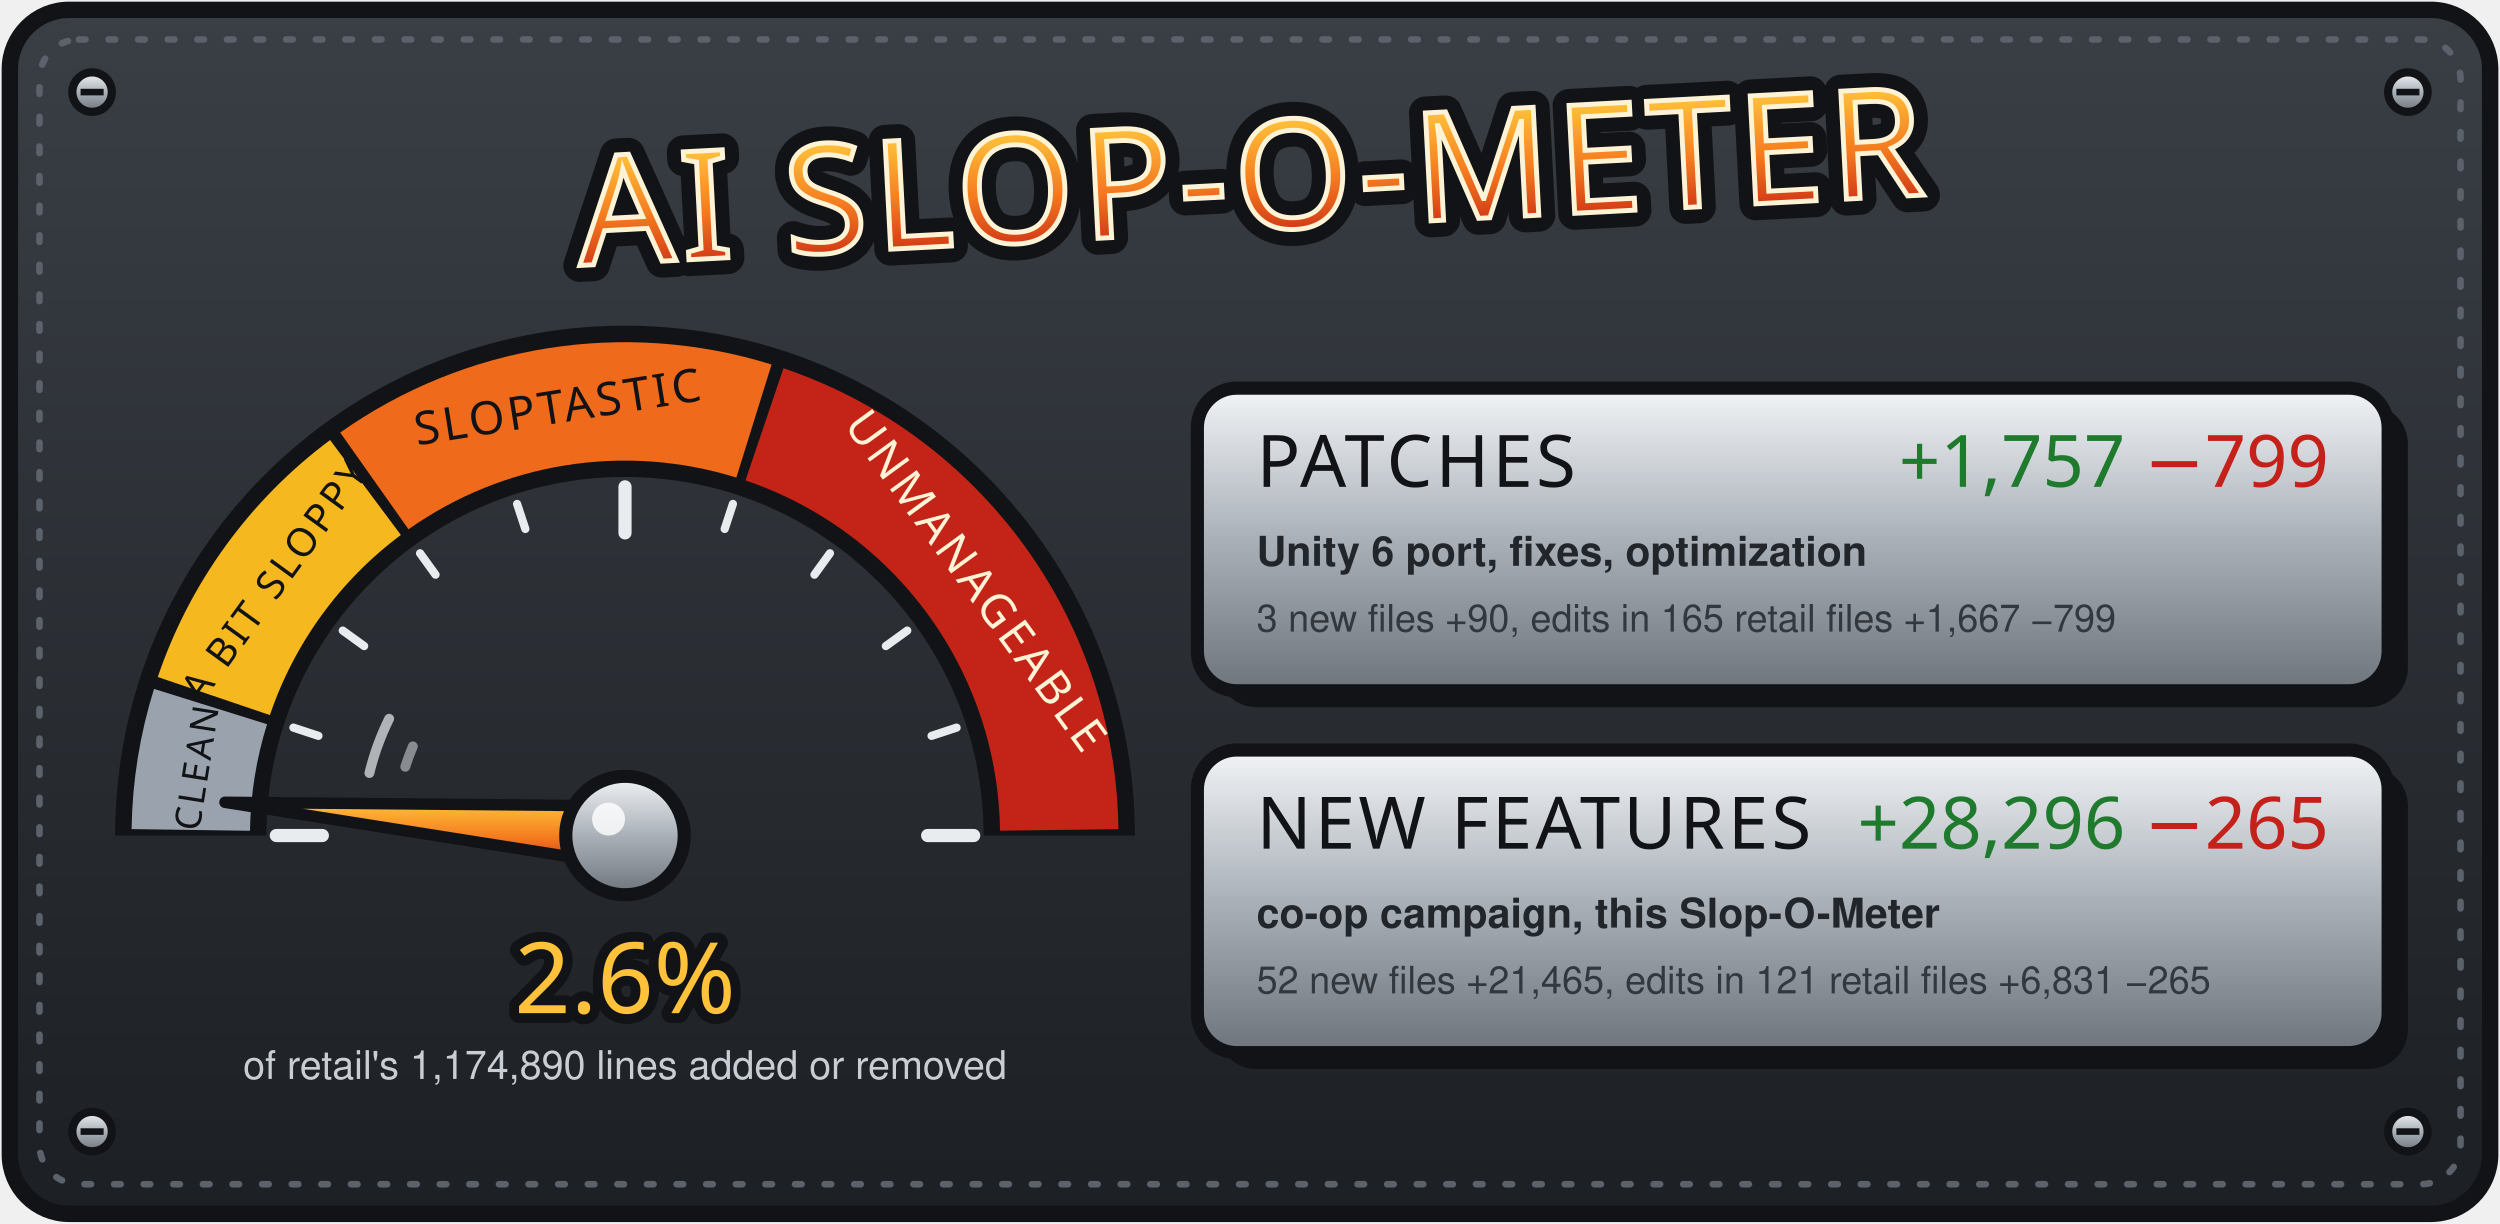
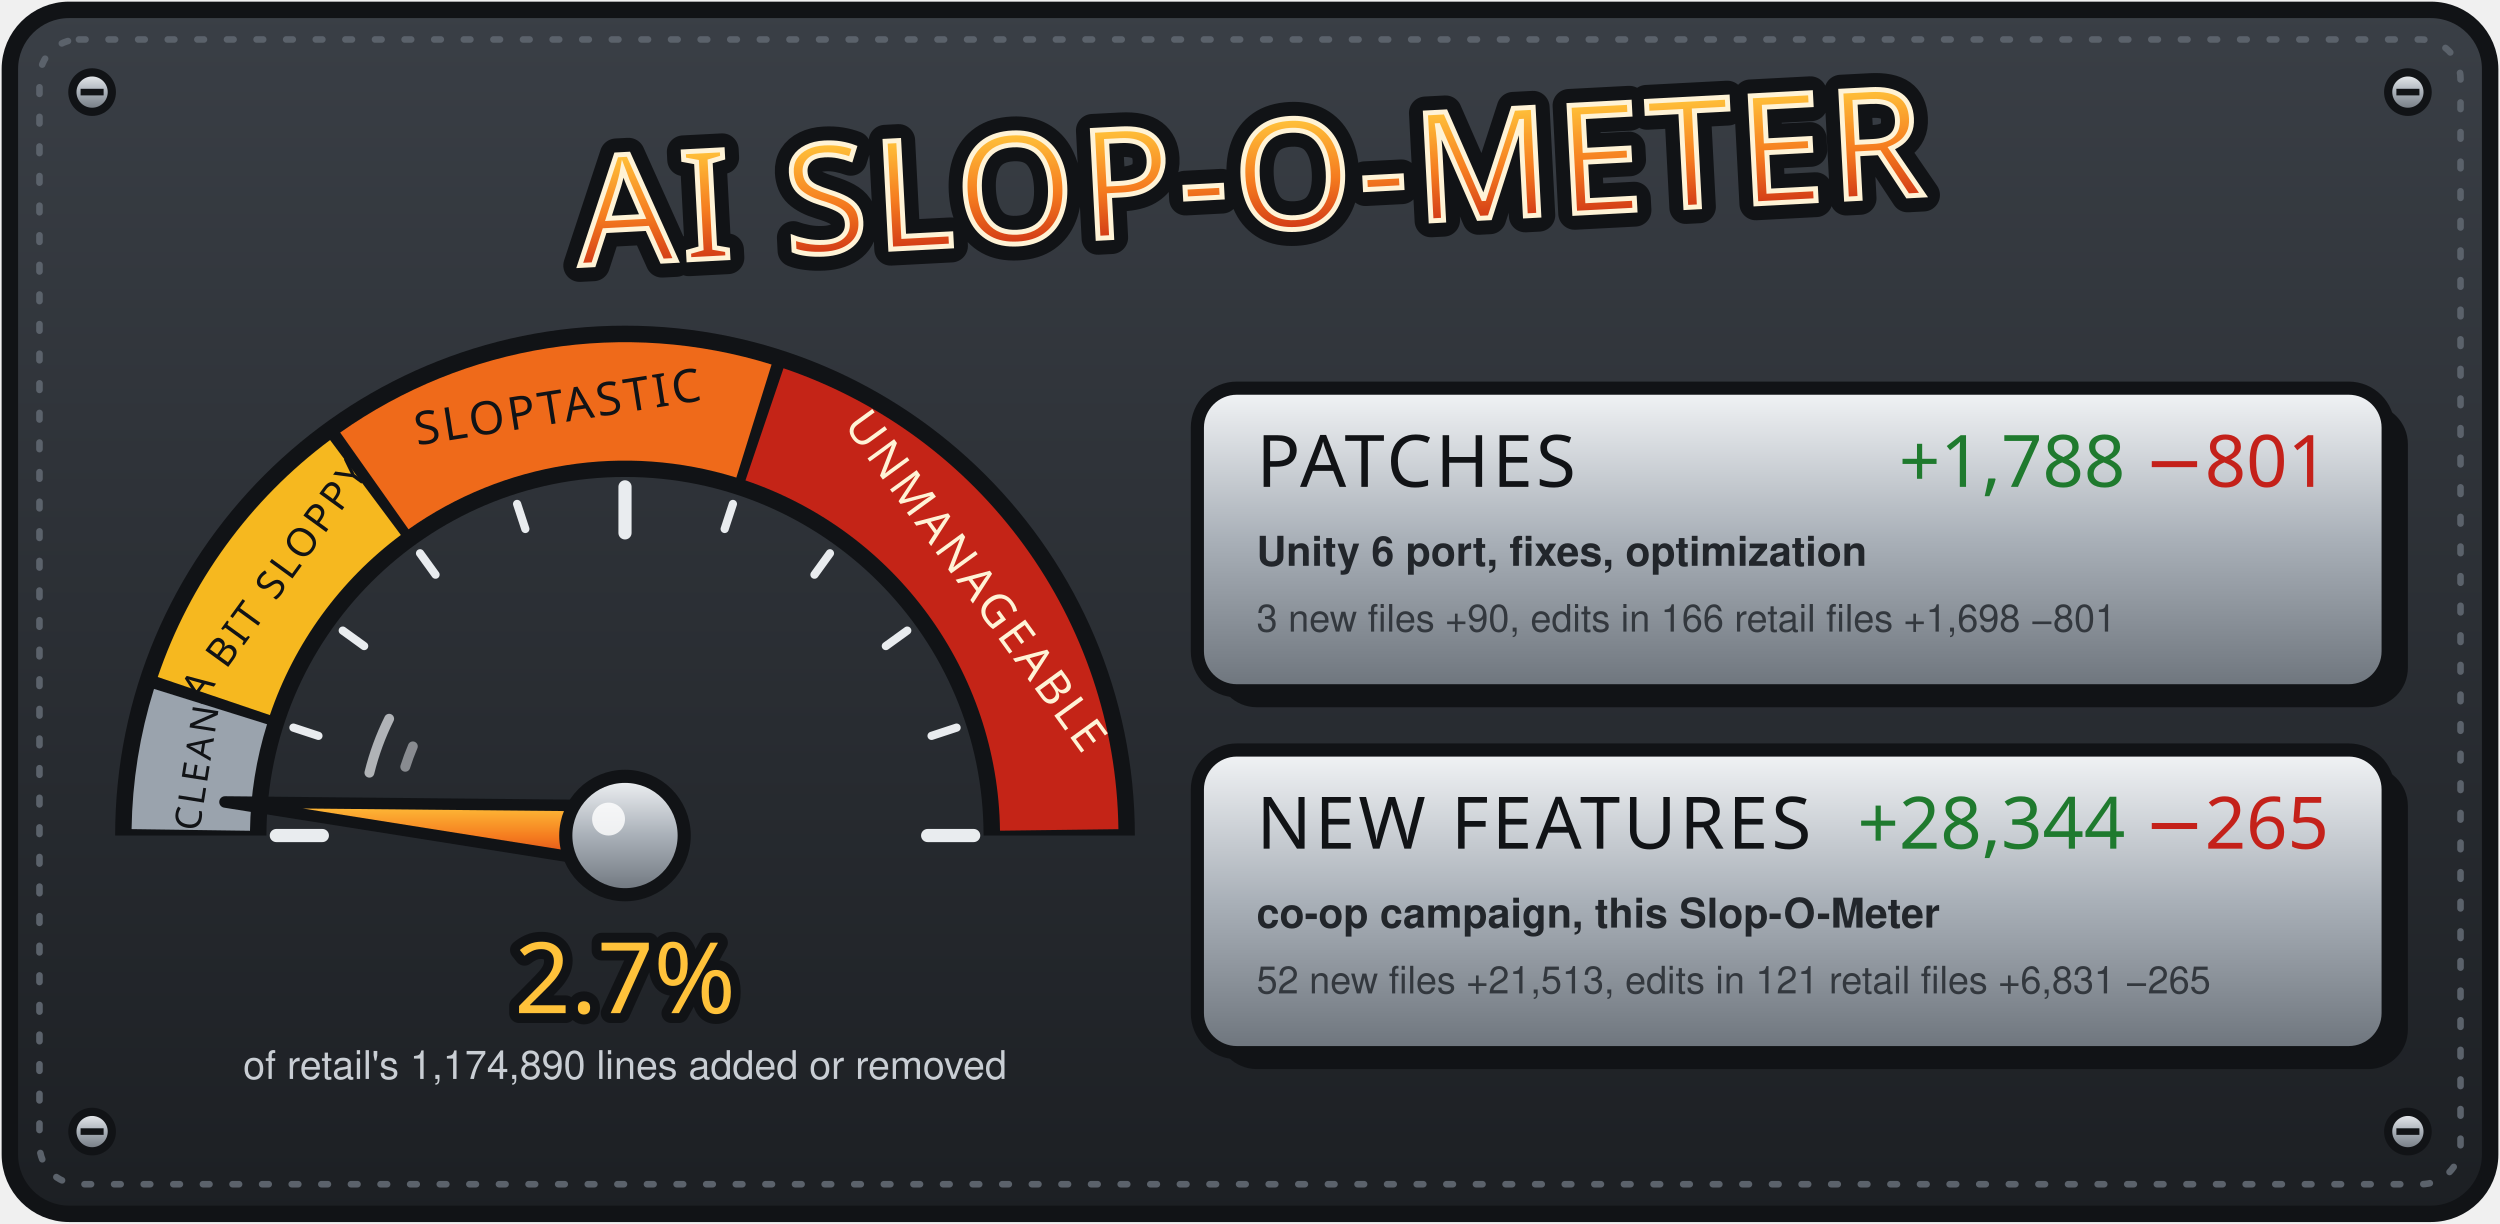
<svg xmlns="http://www.w3.org/2000/svg" viewBox="0 0 760 372" width="760" height="372" role="img" aria-labelledby="t d">
  <defs>
    <linearGradient id="steel" x1="0" y1="0" x2="0" y2="1">
      <stop offset="0" stop-color="#3a3f46" />
      <stop offset="1" stop-color="#1c1f23" />
    </linearGradient>
    <linearGradient id="chrome" x1="0" y1="0" x2="0" y2="1">
      <stop offset="0" stop-color="#f2f4f6" />
      <stop offset=".5" stop-color="#a9b0b8" />
      <stop offset="1" stop-color="#6d747c" />
    </linearGradient>
    <linearGradient id="fire" x1="0" y1="0" x2="0" y2="1">
      <stop offset="0" stop-color="#ffc23a" />
      <stop offset=".55" stop-color="#f57c1f" />
      <stop offset="1" stop-color="#d23a16" />
    </linearGradient>
  </defs>
  <rect x="3" y="3" width="754" height="366" rx="18" fill="url(#steel)" stroke="#111316" stroke-width="5" />
  <rect x="12" y="12" width="736" height="348" rx="12" fill="none" stroke="#5b626b" stroke-width="2" stroke-dasharray="2 7" stroke-linecap="round" />
  <circle cx="28" cy="28" r="6" fill="url(#chrome)" stroke="#111316" stroke-width="2.5" />
  <path d="M24.5 28h7" stroke="#111316" stroke-width="2" />
  <circle cx="732" cy="28" r="6" fill="url(#chrome)" stroke="#111316" stroke-width="2.5" />
  <path d="M728.5 28h7" stroke="#111316" stroke-width="2" />
  <circle cx="28" cy="344" r="6" fill="url(#chrome)" stroke="#111316" stroke-width="2.5" />
  <path d="M24.5 344h7" stroke="#111316" stroke-width="2" />
  <circle cx="732" cy="344" r="6" fill="url(#chrome)" stroke="#111316" stroke-width="2.5" />
  <path d="M728.5 344h7" stroke="#111316" stroke-width="2" />
  <g transform="rotate(-3 380 54)" font-family="Impact, 'Arial Black', 'Segoe UI', sans-serif">
    <text x="380" y="70" font-size="46" text-anchor="middle" fill="#111316" stroke="#111316" stroke-width="10" stroke-linejoin="round" letter-spacing="2">AI SLOP-O-METER</text>
    <text x="380" y="70" font-size="46" text-anchor="middle" fill="url(#fire)" stroke="#fff3d6" stroke-width="1.5" letter-spacing="2">AI SLOP-O-METER</text>
  </g>
  <path d="M58.0 254.0 A132 132 0 0 1 322.0 254.0" fill="none" stroke="#111316" stroke-width="46" />
  <path d="M58.0 252.3 A132 132 0 0 1 64.0 214.8" fill="none" stroke="#9aa3ad" stroke-width="36" />
  <path d="M65.0 211.6 A132 132 0 0 1 111.1 148.2" fill="none" stroke="#f6b81f" stroke-width="36" />
  <path d="M113.8 146.2 A132 132 0 0 1 229.2 128.0" fill="none" stroke="#ef6a1a" stroke-width="36" />
  <path d="M232.4 129.0 A132 132 0 0 1 322.0 252.3" fill="none" stroke="#c42417" stroke-width="36" />
  <path d="M84.0 254.0L98.0 254.0" stroke="#e9ecef" stroke-width="4" stroke-linecap="round" />
  <path d="M89.2 221.2L96.8 223.7" stroke="#e9ecef" stroke-width="2.5" stroke-linecap="round" />
  <path d="M104.2 191.7L110.7 196.4" stroke="#e9ecef" stroke-width="2.5" stroke-linecap="round" />
  <path d="M127.7 168.2L132.4 174.7" stroke="#e9ecef" stroke-width="2.5" stroke-linecap="round" />
  <path d="M157.2 153.2L159.7 160.8" stroke="#e9ecef" stroke-width="2.5" stroke-linecap="round" />
  <path d="M190.0 148.0L190.0 162.0" stroke="#e9ecef" stroke-width="4" stroke-linecap="round" />
  <path d="M222.8 153.2L220.3 160.8" stroke="#e9ecef" stroke-width="2.5" stroke-linecap="round" />
  <path d="M252.3 168.2L247.6 174.7" stroke="#e9ecef" stroke-width="2.5" stroke-linecap="round" />
  <path d="M275.8 191.7L269.3 196.4" stroke="#e9ecef" stroke-width="2.5" stroke-linecap="round" />
  <path d="M290.8 221.2L283.2 223.7" stroke="#e9ecef" stroke-width="2.5" stroke-linecap="round" />
  <path d="M296.0 254.0L282.0 254.0" stroke="#e9ecef" stroke-width="4" stroke-linecap="round" />
  <text x="59.6" y="233.4" transform="rotate(-81.0 59.6 233.4)" dy="4.0" font-size="11" text-anchor="middle" fill="#111316" font-family="Impact, 'Arial Black', 'Segoe UI', sans-serif" letter-spacing="1">CLEAN</text>
  <text x="83.2" y="176.4" transform="rotate(-54.0 83.2 176.4)" dy="4.3" font-size="12" text-anchor="middle" fill="#111316" font-family="Impact, 'Arial Black', 'Segoe UI', sans-serif" letter-spacing="1">A BIT SLOPPY</text>
  <text x="169.4" y="123.6" transform="rotate(-9.0 169.4 123.6)" dy="5.0" font-size="14" text-anchor="middle" fill="#111316" font-family="Impact, 'Arial Black', 'Segoe UI', sans-serif" letter-spacing="1">SLOPTASTIC</text>
  <text x="296.8" y="176.4" transform="rotate(54.0 296.8 176.4)" dy="5.0" font-size="14" text-anchor="middle" fill="#fff3d6" font-family="Impact, 'Arial Black', 'Segoe UI', sans-serif" letter-spacing="1">UNMANAGEABLE</text>
-   <path d="M112.3 235.0 A80 80 0 0 1 118.3 218.5" fill="none" stroke="#e9ecef" stroke-width="3" stroke-linecap="round" opacity=".7" />
+   <path d="M112.3 234.9 A80 80 0 0 1 118.3 218.5" fill="none" stroke="#e9ecef" stroke-width="3" stroke-linecap="round" opacity=".7" />
  <path d="M123.2 233.1 A70 70 0 0 1 125.5 226.9" fill="none" stroke="#e9ecef" stroke-width="3" stroke-linecap="round" opacity=".5" />
-   <path d="M190.7 245.0L68.4 243.9L189.3 263.0Z" fill="url(#fire)" stroke="#111316" stroke-width="3.5" stroke-linejoin="round" />
+   <path d="M190.7 245.0L68.4 243.8L189.3 263.0Z" fill="url(#fire)" stroke="#111316" stroke-width="3.5" stroke-linejoin="round" />
  <circle cx="190" cy="254" r="18" fill="url(#chrome)" stroke="#111316" stroke-width="4" />
  <circle cx="185" cy="249" r="5" fill="#ffffff" opacity=".8" />
-   <text x="190" y="308" font-size="30" text-anchor="middle" fill="#ffc23a" stroke="#111316" stroke-width="6" paint-order="stroke" stroke-linejoin="round" font-family="Impact, 'Arial Black', 'Segoe UI', sans-serif">2.6%</text>
+   <text x="190" y="308" font-size="30" text-anchor="middle" fill="#ffc23a" stroke="#111316" stroke-width="6" paint-order="stroke" stroke-linejoin="round" font-family="Impact, 'Arial Black', 'Segoe UI', sans-serif">2.7%</text>
  <text x="190" y="328" font-size="12" text-anchor="middle" fill="#c9ced4" font-family="Segoe UI, Helvetica, Arial, sans-serif">of retail's 1,174,890 lines added or removed</text>
  <rect x="370" y="123" width="362" height="92" rx="12" fill="#111316" />
  <rect x="364" y="118" width="362" height="92" rx="12" fill="url(#chrome)" stroke="#111316" stroke-width="4" />
  <text x="382" y="148" font-size="22" fill="#111316" font-family="Impact, 'Arial Black', 'Segoe UI', sans-serif" letter-spacing="1">PATCHES</text>
-   <text x="708" y="148" font-size="22" text-anchor="end" fill="#1f7a2e" font-family="Impact, 'Arial Black', 'Segoe UI', sans-serif">+1,757  <tspan fill="#c4211a">−799</tspan>
+   <text x="708" y="148" font-size="22" text-anchor="end" fill="#1f7a2e" font-family="Impact, 'Arial Black', 'Segoe UI', sans-serif">+1,788  <tspan fill="#c4211a">−801</tspan>
  </text>
  <text x="382" y="172" font-size="12.5" font-weight="600" fill="#22262b" font-family="Segoe UI, Helvetica, Arial, sans-serif">Unity 6 port, fixes, optimization</text>
-   <text x="382" y="192" font-size="11.5" fill="#33383e" font-family="Segoe UI, Helvetica, Arial, sans-serif">3 new files +90, edits in 165 retail files +1,667 −799</text>
+   <text x="382" y="192" font-size="11.5" fill="#33383e" font-family="Segoe UI, Helvetica, Arial, sans-serif">3 new files +90, edits in 166 retail files +1,698 −801</text>
  <rect x="370" y="233" width="362" height="92" rx="12" fill="#111316" />
  <rect x="364" y="228" width="362" height="92" rx="12" fill="url(#chrome)" stroke="#111316" stroke-width="4" />
  <text x="382" y="258" font-size="22" fill="#111316" font-family="Impact, 'Arial Black', 'Segoe UI', sans-serif" letter-spacing="1">NEW FEATURES</text>
-   <text x="708" y="258" font-size="22" text-anchor="end" fill="#1f7a2e" font-family="Impact, 'Arial Black', 'Segoe UI', sans-serif">+28,296  <tspan fill="#c4211a">−265</tspan>
+   <text x="708" y="258" font-size="22" text-anchor="end" fill="#1f7a2e" font-family="Impact, 'Arial Black', 'Segoe UI', sans-serif">+28,344  <tspan fill="#c4211a">−265</tspan>
  </text>
  <text x="382" y="282" font-size="12.5" font-weight="600" fill="#22262b" font-family="Segoe UI, Helvetica, Arial, sans-serif">co-op campaign, this Slop-O-Meter</text>
-   <text x="382" y="302" font-size="11.5" fill="#33383e" font-family="Segoe UI, Helvetica, Arial, sans-serif">52 new files +21,465, edits in 121 retail files +6,831 −265</text>
+   <text x="382" y="302" font-size="11.5" fill="#33383e" font-family="Segoe UI, Helvetica, Arial, sans-serif">52 new files +21,513, edits in 121 retail files +6,831 −265</text>
</svg>
